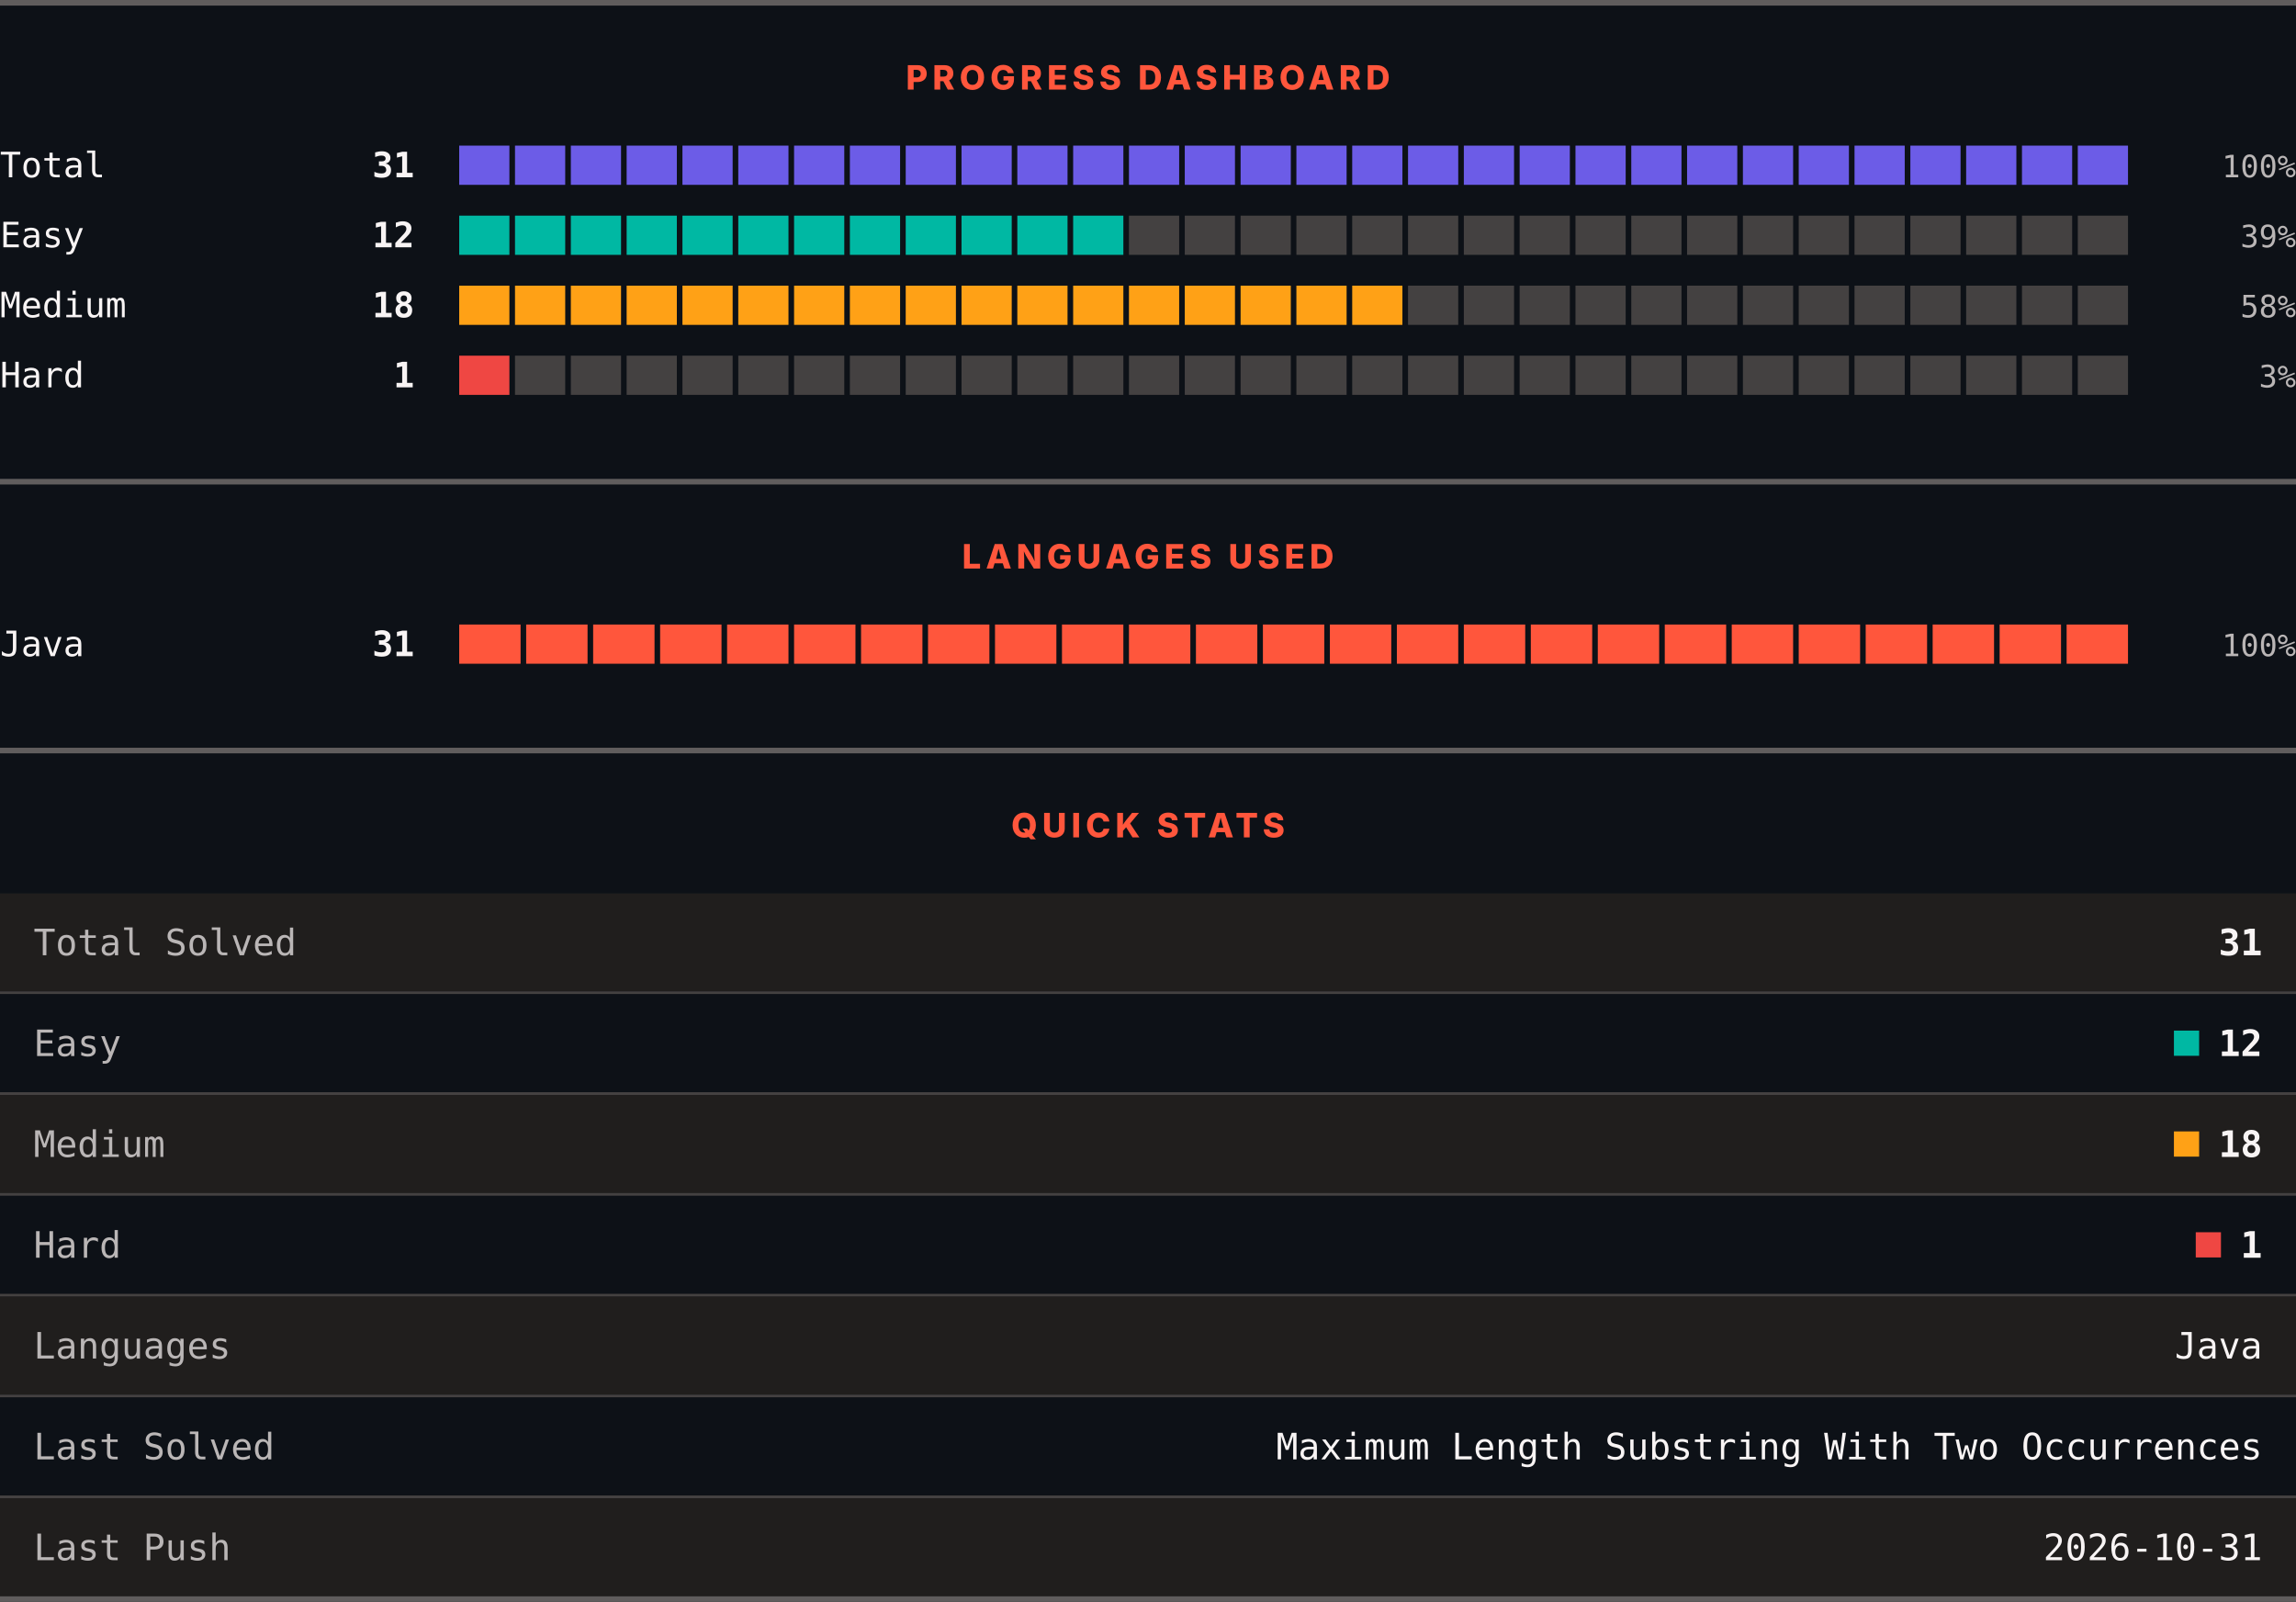
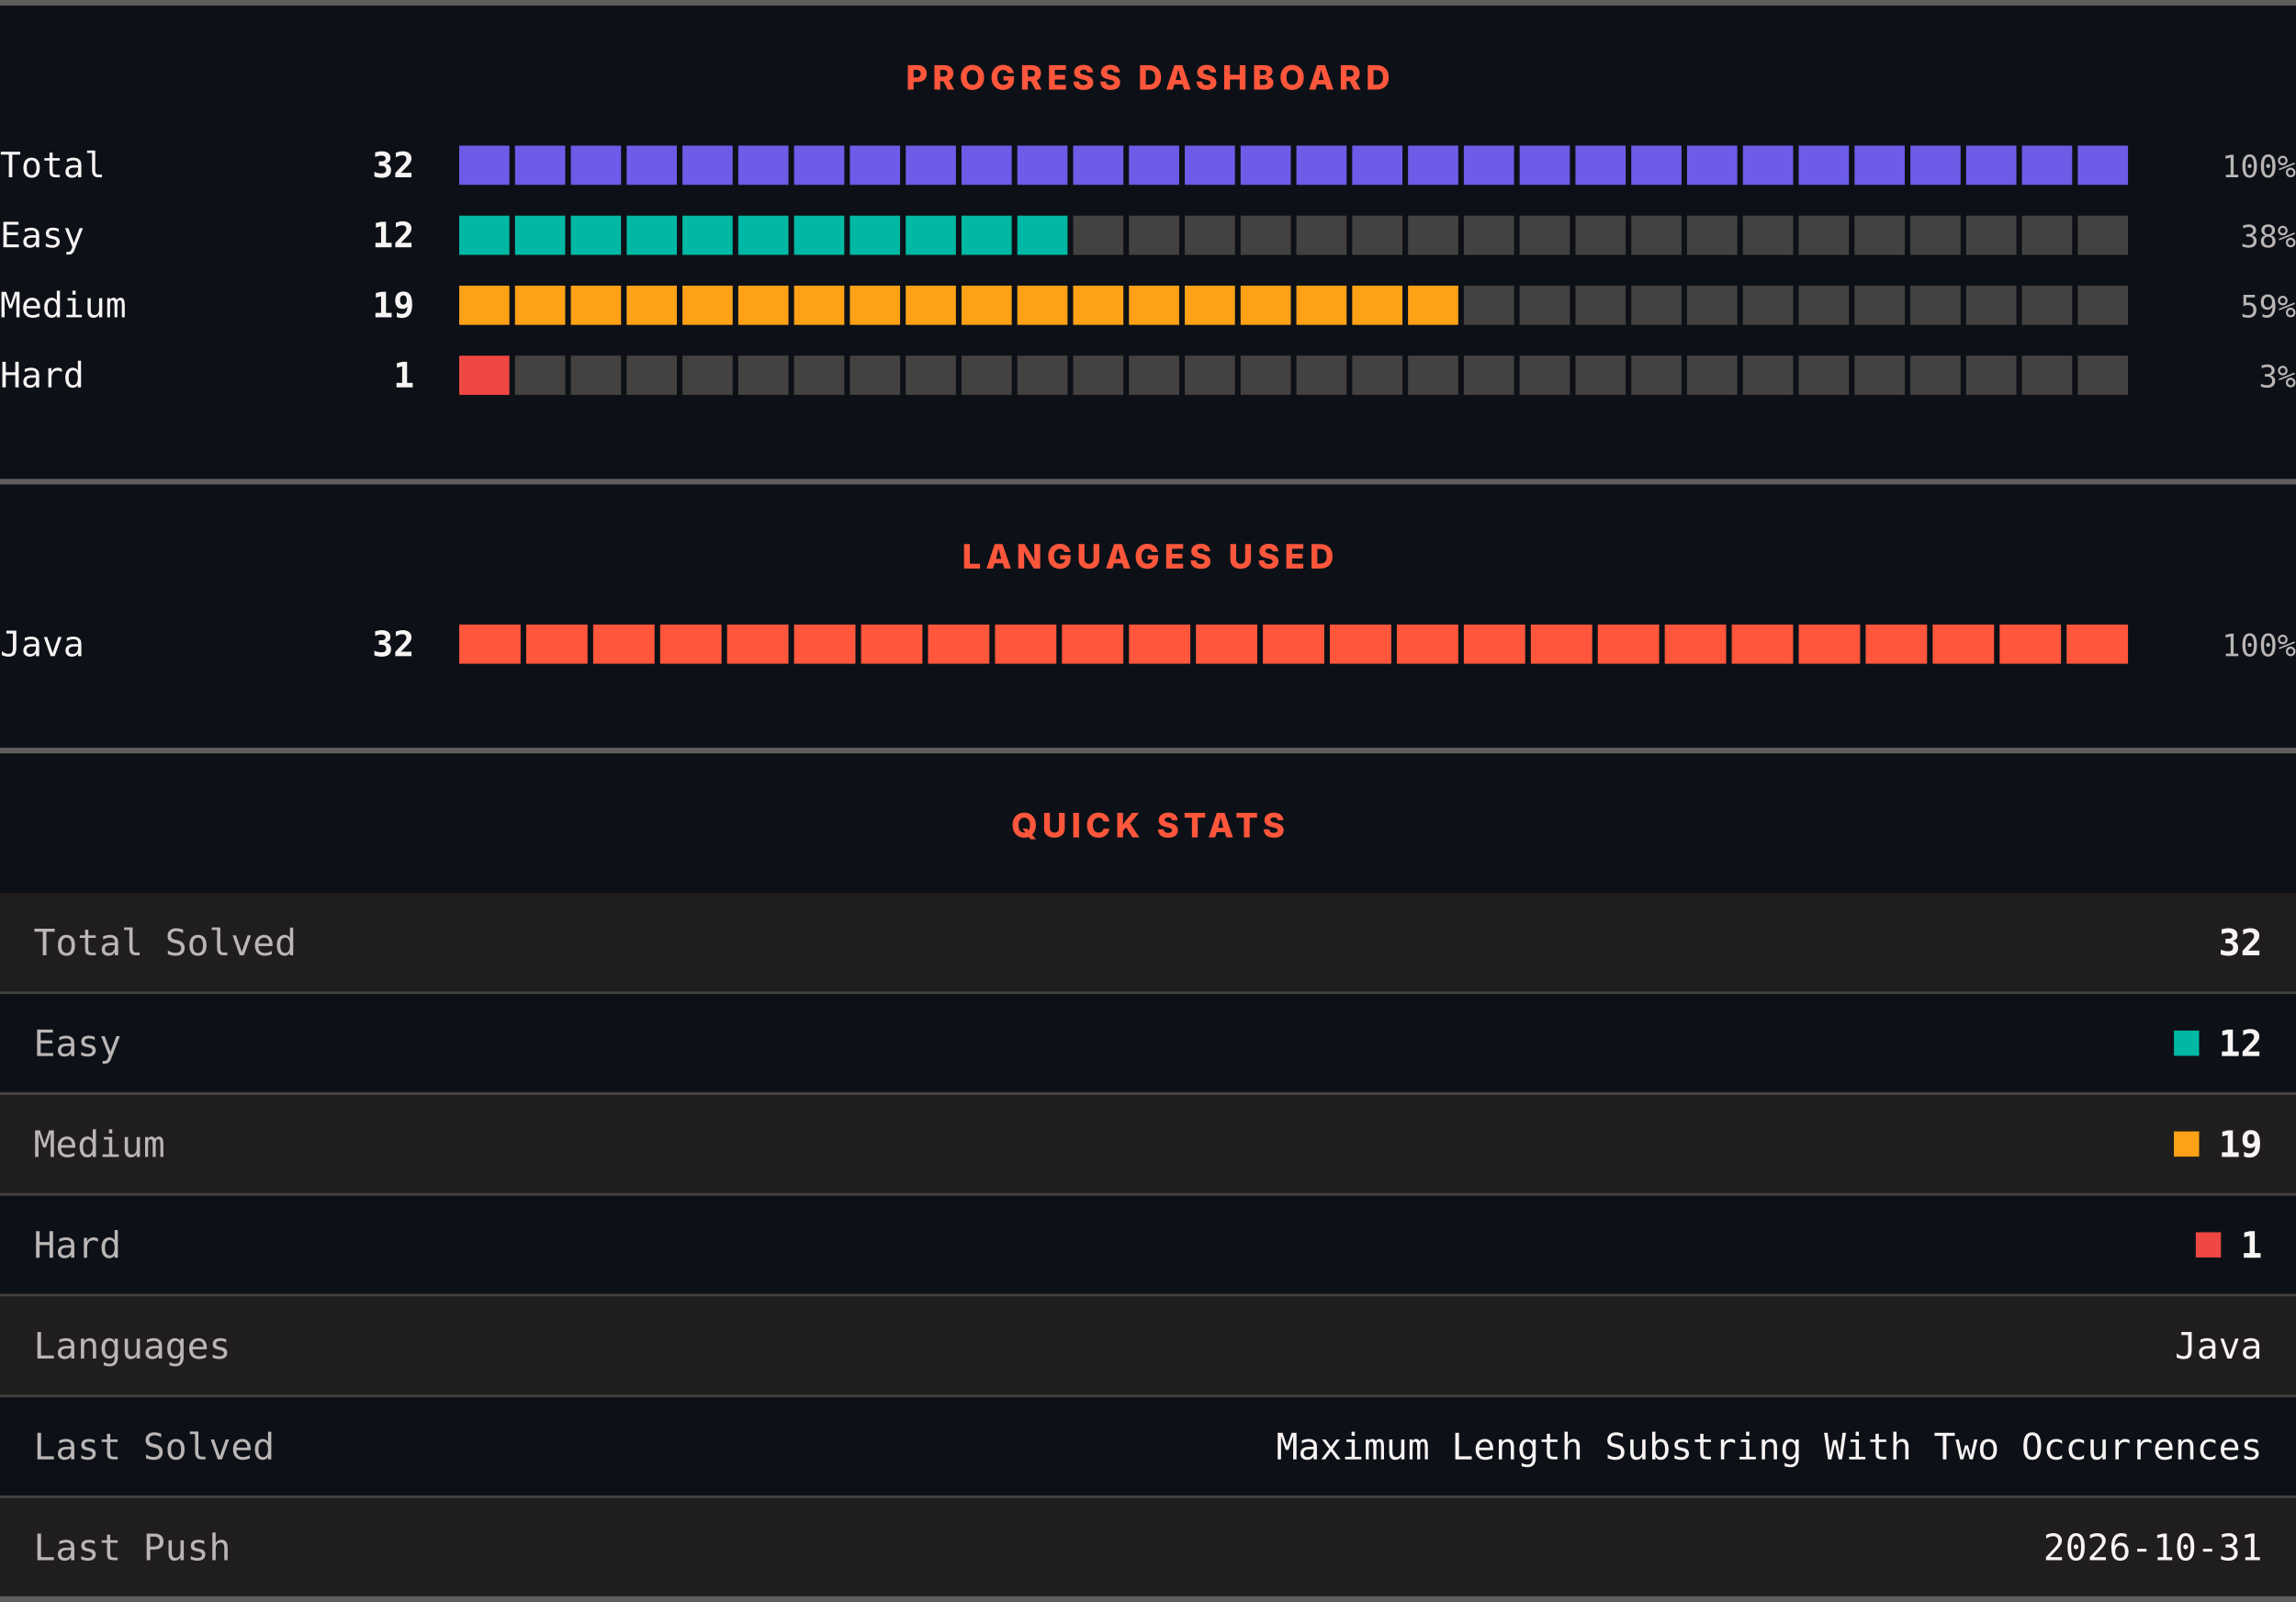
<svg xmlns="http://www.w3.org/2000/svg" width="820" height="572" viewBox="0 0 820 572" role="img" aria-label="LeetCode progress, languages and quick stats">
  <rect width="820" height="572" fill="#0d1117" />
  <rect x="0" y="0" width="820" height="2" fill="#605d5d" />
  <text x="410" y="32" text-anchor="middle" font-family="Archivo, system-ui, -apple-system, Segoe UI, sans-serif" font-size="12" font-weight="800" letter-spacing="1.68" fill="#ff563c">PROGRESS DASHBOARD</text>
  <text x="0" y="63.3" font-family="ui-monospace, SFMono-Regular, Menlo, Consolas, monospace" font-size="12.5" fill="#f8f4f4">Total</text>
-   <text x="148" y="63.3" text-anchor="end" font-family="ui-monospace, SFMono-Regular, Menlo, Consolas, monospace" font-size="12.5" font-weight="700" fill="#f8f4f4">31</text>
+   <text x="148" y="63.3" text-anchor="end" font-family="ui-monospace, SFMono-Regular, Menlo, Consolas, monospace" font-size="12.5" font-weight="700" fill="#f8f4f4">32</text>
  <rect x="164.00" y="52" width="17.93" height="14" fill="#6c5ce7" />
  <rect x="183.93" y="52" width="17.93" height="14" fill="#6c5ce7" />
  <rect x="203.87" y="52" width="17.93" height="14" fill="#6c5ce7" />
  <rect x="223.80" y="52" width="17.93" height="14" fill="#6c5ce7" />
  <rect x="243.73" y="52" width="17.93" height="14" fill="#6c5ce7" />
  <rect x="263.67" y="52" width="17.93" height="14" fill="#6c5ce7" />
  <rect x="283.60" y="52" width="17.93" height="14" fill="#6c5ce7" />
  <rect x="303.53" y="52" width="17.93" height="14" fill="#6c5ce7" />
  <rect x="323.47" y="52" width="17.93" height="14" fill="#6c5ce7" />
  <rect x="343.40" y="52" width="17.93" height="14" fill="#6c5ce7" />
  <rect x="363.33" y="52" width="17.93" height="14" fill="#6c5ce7" />
  <rect x="383.27" y="52" width="17.93" height="14" fill="#6c5ce7" />
  <rect x="403.20" y="52" width="17.93" height="14" fill="#6c5ce7" />
  <rect x="423.13" y="52" width="17.93" height="14" fill="#6c5ce7" />
  <rect x="443.07" y="52" width="17.93" height="14" fill="#6c5ce7" />
  <rect x="463.00" y="52" width="17.93" height="14" fill="#6c5ce7" />
  <rect x="482.93" y="52" width="17.93" height="14" fill="#6c5ce7" />
  <rect x="502.87" y="52" width="17.93" height="14" fill="#6c5ce7" />
  <rect x="522.80" y="52" width="17.93" height="14" fill="#6c5ce7" />
  <rect x="542.73" y="52" width="17.93" height="14" fill="#6c5ce7" />
  <rect x="562.67" y="52" width="17.93" height="14" fill="#6c5ce7" />
  <rect x="582.60" y="52" width="17.93" height="14" fill="#6c5ce7" />
  <rect x="602.53" y="52" width="17.93" height="14" fill="#6c5ce7" />
  <rect x="622.47" y="52" width="17.93" height="14" fill="#6c5ce7" />
  <rect x="642.40" y="52" width="17.93" height="14" fill="#6c5ce7" />
  <rect x="662.33" y="52" width="17.93" height="14" fill="#6c5ce7" />
  <rect x="682.27" y="52" width="17.93" height="14" fill="#6c5ce7" />
  <rect x="702.20" y="52" width="17.93" height="14" fill="#6c5ce7" />
  <rect x="722.13" y="52" width="17.93" height="14" fill="#6c5ce7" />
  <rect x="742.07" y="52" width="17.93" height="14" fill="#6c5ce7" />
  <text x="820" y="63.3" text-anchor="end" font-family="ui-monospace, SFMono-Regular, Menlo, Consolas, monospace" font-size="11" fill="#bab6b6">100%</text>
  <text x="0" y="88.3" font-family="ui-monospace, SFMono-Regular, Menlo, Consolas, monospace" font-size="12.5" fill="#f8f4f4">Easy</text>
  <text x="148" y="88.3" text-anchor="end" font-family="ui-monospace, SFMono-Regular, Menlo, Consolas, monospace" font-size="12.5" font-weight="700" fill="#f8f4f4">12</text>
  <rect x="164.00" y="77" width="17.93" height="14" fill="#00b8a3" />
  <rect x="183.93" y="77" width="17.93" height="14" fill="#00b8a3" />
  <rect x="203.87" y="77" width="17.93" height="14" fill="#00b8a3" />
  <rect x="223.80" y="77" width="17.93" height="14" fill="#00b8a3" />
  <rect x="243.73" y="77" width="17.93" height="14" fill="#00b8a3" />
  <rect x="263.67" y="77" width="17.93" height="14" fill="#00b8a3" />
  <rect x="283.60" y="77" width="17.93" height="14" fill="#00b8a3" />
  <rect x="303.53" y="77" width="17.93" height="14" fill="#00b8a3" />
  <rect x="323.47" y="77" width="17.93" height="14" fill="#00b8a3" />
  <rect x="343.40" y="77" width="17.93" height="14" fill="#00b8a3" />
  <rect x="363.33" y="77" width="17.93" height="14" fill="#00b8a3" />
-   <rect x="383.27" y="77" width="17.93" height="14" fill="#00b8a3" />
+   <rect x="383.27" y="77" width="17.93" height="14" fill="#444141" />
  <rect x="403.20" y="77" width="17.93" height="14" fill="#444141" />
  <rect x="423.13" y="77" width="17.93" height="14" fill="#444141" />
  <rect x="443.07" y="77" width="17.93" height="14" fill="#444141" />
  <rect x="463.00" y="77" width="17.93" height="14" fill="#444141" />
  <rect x="482.93" y="77" width="17.93" height="14" fill="#444141" />
  <rect x="502.87" y="77" width="17.93" height="14" fill="#444141" />
  <rect x="522.80" y="77" width="17.93" height="14" fill="#444141" />
  <rect x="542.73" y="77" width="17.93" height="14" fill="#444141" />
  <rect x="562.67" y="77" width="17.93" height="14" fill="#444141" />
  <rect x="582.60" y="77" width="17.93" height="14" fill="#444141" />
  <rect x="602.53" y="77" width="17.93" height="14" fill="#444141" />
  <rect x="622.47" y="77" width="17.93" height="14" fill="#444141" />
  <rect x="642.40" y="77" width="17.93" height="14" fill="#444141" />
  <rect x="662.33" y="77" width="17.93" height="14" fill="#444141" />
  <rect x="682.27" y="77" width="17.93" height="14" fill="#444141" />
  <rect x="702.20" y="77" width="17.93" height="14" fill="#444141" />
  <rect x="722.13" y="77" width="17.93" height="14" fill="#444141" />
  <rect x="742.07" y="77" width="17.93" height="14" fill="#444141" />
-   <text x="820" y="88.3" text-anchor="end" font-family="ui-monospace, SFMono-Regular, Menlo, Consolas, monospace" font-size="11" fill="#bab6b6">39%</text>
+   <text x="820" y="88.3" text-anchor="end" font-family="ui-monospace, SFMono-Regular, Menlo, Consolas, monospace" font-size="11" fill="#bab6b6">38%</text>
  <text x="0" y="113.3" font-family="ui-monospace, SFMono-Regular, Menlo, Consolas, monospace" font-size="12.5" fill="#f8f4f4">Medium</text>
-   <text x="148" y="113.3" text-anchor="end" font-family="ui-monospace, SFMono-Regular, Menlo, Consolas, monospace" font-size="12.5" font-weight="700" fill="#f8f4f4">18</text>
+   <text x="148" y="113.3" text-anchor="end" font-family="ui-monospace, SFMono-Regular, Menlo, Consolas, monospace" font-size="12.5" font-weight="700" fill="#f8f4f4">19</text>
  <rect x="164.00" y="102" width="17.93" height="14" fill="#ffa116" />
  <rect x="183.93" y="102" width="17.93" height="14" fill="#ffa116" />
  <rect x="203.87" y="102" width="17.93" height="14" fill="#ffa116" />
  <rect x="223.80" y="102" width="17.93" height="14" fill="#ffa116" />
  <rect x="243.73" y="102" width="17.93" height="14" fill="#ffa116" />
  <rect x="263.67" y="102" width="17.93" height="14" fill="#ffa116" />
  <rect x="283.60" y="102" width="17.93" height="14" fill="#ffa116" />
  <rect x="303.53" y="102" width="17.93" height="14" fill="#ffa116" />
  <rect x="323.47" y="102" width="17.93" height="14" fill="#ffa116" />
  <rect x="343.40" y="102" width="17.93" height="14" fill="#ffa116" />
  <rect x="363.33" y="102" width="17.93" height="14" fill="#ffa116" />
  <rect x="383.27" y="102" width="17.93" height="14" fill="#ffa116" />
  <rect x="403.20" y="102" width="17.93" height="14" fill="#ffa116" />
  <rect x="423.13" y="102" width="17.93" height="14" fill="#ffa116" />
  <rect x="443.07" y="102" width="17.93" height="14" fill="#ffa116" />
  <rect x="463.00" y="102" width="17.93" height="14" fill="#ffa116" />
  <rect x="482.93" y="102" width="17.93" height="14" fill="#ffa116" />
-   <rect x="502.87" y="102" width="17.93" height="14" fill="#444141" />
+   <rect x="502.87" y="102" width="17.93" height="14" fill="#ffa116" />
  <rect x="522.80" y="102" width="17.93" height="14" fill="#444141" />
  <rect x="542.73" y="102" width="17.93" height="14" fill="#444141" />
  <rect x="562.67" y="102" width="17.93" height="14" fill="#444141" />
  <rect x="582.60" y="102" width="17.93" height="14" fill="#444141" />
  <rect x="602.53" y="102" width="17.93" height="14" fill="#444141" />
  <rect x="622.47" y="102" width="17.93" height="14" fill="#444141" />
  <rect x="642.40" y="102" width="17.93" height="14" fill="#444141" />
  <rect x="662.33" y="102" width="17.93" height="14" fill="#444141" />
  <rect x="682.27" y="102" width="17.93" height="14" fill="#444141" />
  <rect x="702.20" y="102" width="17.93" height="14" fill="#444141" />
  <rect x="722.13" y="102" width="17.93" height="14" fill="#444141" />
  <rect x="742.07" y="102" width="17.93" height="14" fill="#444141" />
-   <text x="820" y="113.3" text-anchor="end" font-family="ui-monospace, SFMono-Regular, Menlo, Consolas, monospace" font-size="11" fill="#bab6b6">58%</text>
+   <text x="820" y="113.3" text-anchor="end" font-family="ui-monospace, SFMono-Regular, Menlo, Consolas, monospace" font-size="11" fill="#bab6b6">59%</text>
  <text x="0" y="138.3" font-family="ui-monospace, SFMono-Regular, Menlo, Consolas, monospace" font-size="12.5" fill="#f8f4f4">Hard</text>
  <text x="148" y="138.3" text-anchor="end" font-family="ui-monospace, SFMono-Regular, Menlo, Consolas, monospace" font-size="12.5" font-weight="700" fill="#f8f4f4">1</text>
  <rect x="164.00" y="127" width="17.93" height="14" fill="#ef4743" />
  <rect x="183.93" y="127" width="17.93" height="14" fill="#444141" />
  <rect x="203.87" y="127" width="17.93" height="14" fill="#444141" />
  <rect x="223.80" y="127" width="17.93" height="14" fill="#444141" />
  <rect x="243.73" y="127" width="17.93" height="14" fill="#444141" />
  <rect x="263.67" y="127" width="17.93" height="14" fill="#444141" />
  <rect x="283.60" y="127" width="17.93" height="14" fill="#444141" />
  <rect x="303.53" y="127" width="17.93" height="14" fill="#444141" />
  <rect x="323.47" y="127" width="17.93" height="14" fill="#444141" />
  <rect x="343.40" y="127" width="17.93" height="14" fill="#444141" />
  <rect x="363.33" y="127" width="17.93" height="14" fill="#444141" />
  <rect x="383.27" y="127" width="17.93" height="14" fill="#444141" />
  <rect x="403.20" y="127" width="17.93" height="14" fill="#444141" />
  <rect x="423.13" y="127" width="17.93" height="14" fill="#444141" />
  <rect x="443.07" y="127" width="17.93" height="14" fill="#444141" />
  <rect x="463.00" y="127" width="17.93" height="14" fill="#444141" />
  <rect x="482.93" y="127" width="17.93" height="14" fill="#444141" />
  <rect x="502.87" y="127" width="17.93" height="14" fill="#444141" />
  <rect x="522.80" y="127" width="17.93" height="14" fill="#444141" />
  <rect x="542.73" y="127" width="17.93" height="14" fill="#444141" />
  <rect x="562.67" y="127" width="17.93" height="14" fill="#444141" />
  <rect x="582.60" y="127" width="17.93" height="14" fill="#444141" />
  <rect x="602.53" y="127" width="17.93" height="14" fill="#444141" />
  <rect x="622.47" y="127" width="17.93" height="14" fill="#444141" />
  <rect x="642.40" y="127" width="17.93" height="14" fill="#444141" />
  <rect x="662.33" y="127" width="17.93" height="14" fill="#444141" />
  <rect x="682.27" y="127" width="17.93" height="14" fill="#444141" />
  <rect x="702.20" y="127" width="17.93" height="14" fill="#444141" />
  <rect x="722.13" y="127" width="17.93" height="14" fill="#444141" />
  <rect x="742.07" y="127" width="17.93" height="14" fill="#444141" />
  <text x="820" y="138.3" text-anchor="end" font-family="ui-monospace, SFMono-Regular, Menlo, Consolas, monospace" font-size="11" fill="#bab6b6">3%</text>
  <rect x="0" y="171" width="820" height="2" fill="#605d5d" />
  <text x="410" y="203" text-anchor="middle" font-family="Archivo, system-ui, -apple-system, Segoe UI, sans-serif" font-size="12" font-weight="800" letter-spacing="1.68" fill="#ff563c">LANGUAGES USED</text>
  <text x="0" y="234.3" font-family="ui-monospace, SFMono-Regular, Menlo, Consolas, monospace" font-size="12.5" fill="#f8f4f4">Java</text>
-   <text x="148" y="234.3" text-anchor="end" font-family="ui-monospace, SFMono-Regular, Menlo, Consolas, monospace" font-size="12.5" font-weight="700" fill="#f8f4f4">31</text>
+   <text x="148" y="234.3" text-anchor="end" font-family="ui-monospace, SFMono-Regular, Menlo, Consolas, monospace" font-size="12.5" font-weight="700" fill="#f8f4f4">32</text>
  <rect x="164.00" y="223" width="21.92" height="14" fill="#ff563c" />
  <rect x="187.92" y="223" width="21.92" height="14" fill="#ff563c" />
  <rect x="211.84" y="223" width="21.92" height="14" fill="#ff563c" />
  <rect x="235.76" y="223" width="21.92" height="14" fill="#ff563c" />
  <rect x="259.68" y="223" width="21.92" height="14" fill="#ff563c" />
  <rect x="283.60" y="223" width="21.92" height="14" fill="#ff563c" />
  <rect x="307.52" y="223" width="21.92" height="14" fill="#ff563c" />
  <rect x="331.44" y="223" width="21.92" height="14" fill="#ff563c" />
  <rect x="355.36" y="223" width="21.92" height="14" fill="#ff563c" />
  <rect x="379.28" y="223" width="21.92" height="14" fill="#ff563c" />
  <rect x="403.20" y="223" width="21.92" height="14" fill="#ff563c" />
  <rect x="427.12" y="223" width="21.92" height="14" fill="#ff563c" />
  <rect x="451.04" y="223" width="21.92" height="14" fill="#ff563c" />
  <rect x="474.96" y="223" width="21.92" height="14" fill="#ff563c" />
  <rect x="498.88" y="223" width="21.92" height="14" fill="#ff563c" />
  <rect x="522.80" y="223" width="21.92" height="14" fill="#ff563c" />
  <rect x="546.72" y="223" width="21.92" height="14" fill="#ff563c" />
  <rect x="570.64" y="223" width="21.92" height="14" fill="#ff563c" />
  <rect x="594.56" y="223" width="21.92" height="14" fill="#ff563c" />
  <rect x="618.48" y="223" width="21.92" height="14" fill="#ff563c" />
  <rect x="642.40" y="223" width="21.92" height="14" fill="#ff563c" />
  <rect x="666.32" y="223" width="21.92" height="14" fill="#ff563c" />
  <rect x="690.24" y="223" width="21.92" height="14" fill="#ff563c" />
  <rect x="714.16" y="223" width="21.92" height="14" fill="#ff563c" />
  <rect x="738.08" y="223" width="21.92" height="14" fill="#ff563c" />
  <text x="820" y="234.3" text-anchor="end" font-family="ui-monospace, SFMono-Regular, Menlo, Consolas, monospace" font-size="11" fill="#bab6b6">100%</text>
  <rect x="0" y="267" width="820" height="2" fill="#605d5d" />
  <text x="410" y="299" text-anchor="middle" font-family="Archivo, system-ui, -apple-system, Segoe UI, sans-serif" font-size="12" font-weight="800" letter-spacing="1.68" fill="#ff563c">QUICK STATS</text>
  <rect x="0" y="319" width="820" height="35" fill="#201e1d" />
  <text x="12" y="341.1" font-family="ui-monospace, SFMono-Regular, Menlo, Consolas, monospace" font-size="13" fill="#bab6b6">Total Solved</text>
-   <text x="808" y="341.1" text-anchor="end" font-family="ui-monospace, SFMono-Regular, Menlo, Consolas, monospace" font-size="13" font-weight="700" fill="#f8f4f4">31</text>
+   <text x="808" y="341.1" text-anchor="end" font-family="ui-monospace, SFMono-Regular, Menlo, Consolas, monospace" font-size="13" font-weight="700" fill="#f8f4f4">32</text>
  <rect x="0" y="354" width="820" height="1" fill="#444141" />
  <rect x="0" y="355" width="820" height="35" fill="#0d1117" />
  <text x="12" y="377.1" font-family="ui-monospace, SFMono-Regular, Menlo, Consolas, monospace" font-size="13" fill="#bab6b6">Easy</text>
  <rect x="776.4" y="368" width="9" height="9" fill="#00b8a3" />
  <text x="808" y="377.1" text-anchor="end" font-family="ui-monospace, SFMono-Regular, Menlo, Consolas, monospace" font-size="13" font-weight="700" fill="#f8f4f4">12</text>
  <rect x="0" y="390" width="820" height="1" fill="#444141" />
  <rect x="0" y="391" width="820" height="35" fill="#201e1d" />
  <text x="12" y="413.1" font-family="ui-monospace, SFMono-Regular, Menlo, Consolas, monospace" font-size="13" fill="#bab6b6">Medium</text>
  <rect x="776.4" y="404" width="9" height="9" fill="#ffa116" />
-   <text x="808" y="413.1" text-anchor="end" font-family="ui-monospace, SFMono-Regular, Menlo, Consolas, monospace" font-size="13" font-weight="700" fill="#f8f4f4">18</text>
+   <text x="808" y="413.1" text-anchor="end" font-family="ui-monospace, SFMono-Regular, Menlo, Consolas, monospace" font-size="13" font-weight="700" fill="#f8f4f4">19</text>
  <rect x="0" y="426" width="820" height="1" fill="#444141" />
  <rect x="0" y="427" width="820" height="35" fill="#0d1117" />
  <text x="12" y="449.1" font-family="ui-monospace, SFMono-Regular, Menlo, Consolas, monospace" font-size="13" fill="#bab6b6">Hard</text>
  <rect x="784.2" y="440" width="9" height="9" fill="#ef4743" />
  <text x="808" y="449.1" text-anchor="end" font-family="ui-monospace, SFMono-Regular, Menlo, Consolas, monospace" font-size="13" font-weight="700" fill="#f8f4f4">1</text>
  <rect x="0" y="462" width="820" height="1" fill="#444141" />
  <rect x="0" y="463" width="820" height="35" fill="#201e1d" />
  <text x="12" y="485.1" font-family="ui-monospace, SFMono-Regular, Menlo, Consolas, monospace" font-size="13" fill="#bab6b6">Languages</text>
  <text x="808" y="485.1" text-anchor="end" font-family="ui-monospace, SFMono-Regular, Menlo, Consolas, monospace" font-size="13" fill="#f8f4f4">Java</text>
  <rect x="0" y="498" width="820" height="1" fill="#444141" />
  <rect x="0" y="499" width="820" height="35" fill="#0d1117" />
  <text x="12" y="521.1" font-family="ui-monospace, SFMono-Regular, Menlo, Consolas, monospace" font-size="13" fill="#bab6b6">Last Solved</text>
  <text x="808" y="521.1" text-anchor="end" font-family="ui-monospace, SFMono-Regular, Menlo, Consolas, monospace" font-size="13" fill="#f8f4f4">Maximum Length Substring With Two Occurrences</text>
  <rect x="0" y="534" width="820" height="1" fill="#444141" />
  <rect x="0" y="535" width="820" height="35" fill="#201e1d" />
  <text x="12" y="557.1" font-family="ui-monospace, SFMono-Regular, Menlo, Consolas, monospace" font-size="13" fill="#bab6b6">Last Push</text>
  <text x="808" y="557.1" text-anchor="end" font-family="ui-monospace, SFMono-Regular, Menlo, Consolas, monospace" font-size="13" fill="#f8f4f4">2026-10-31</text>
  <rect x="0" y="570" width="820" height="2" fill="#605d5d" />
</svg>
